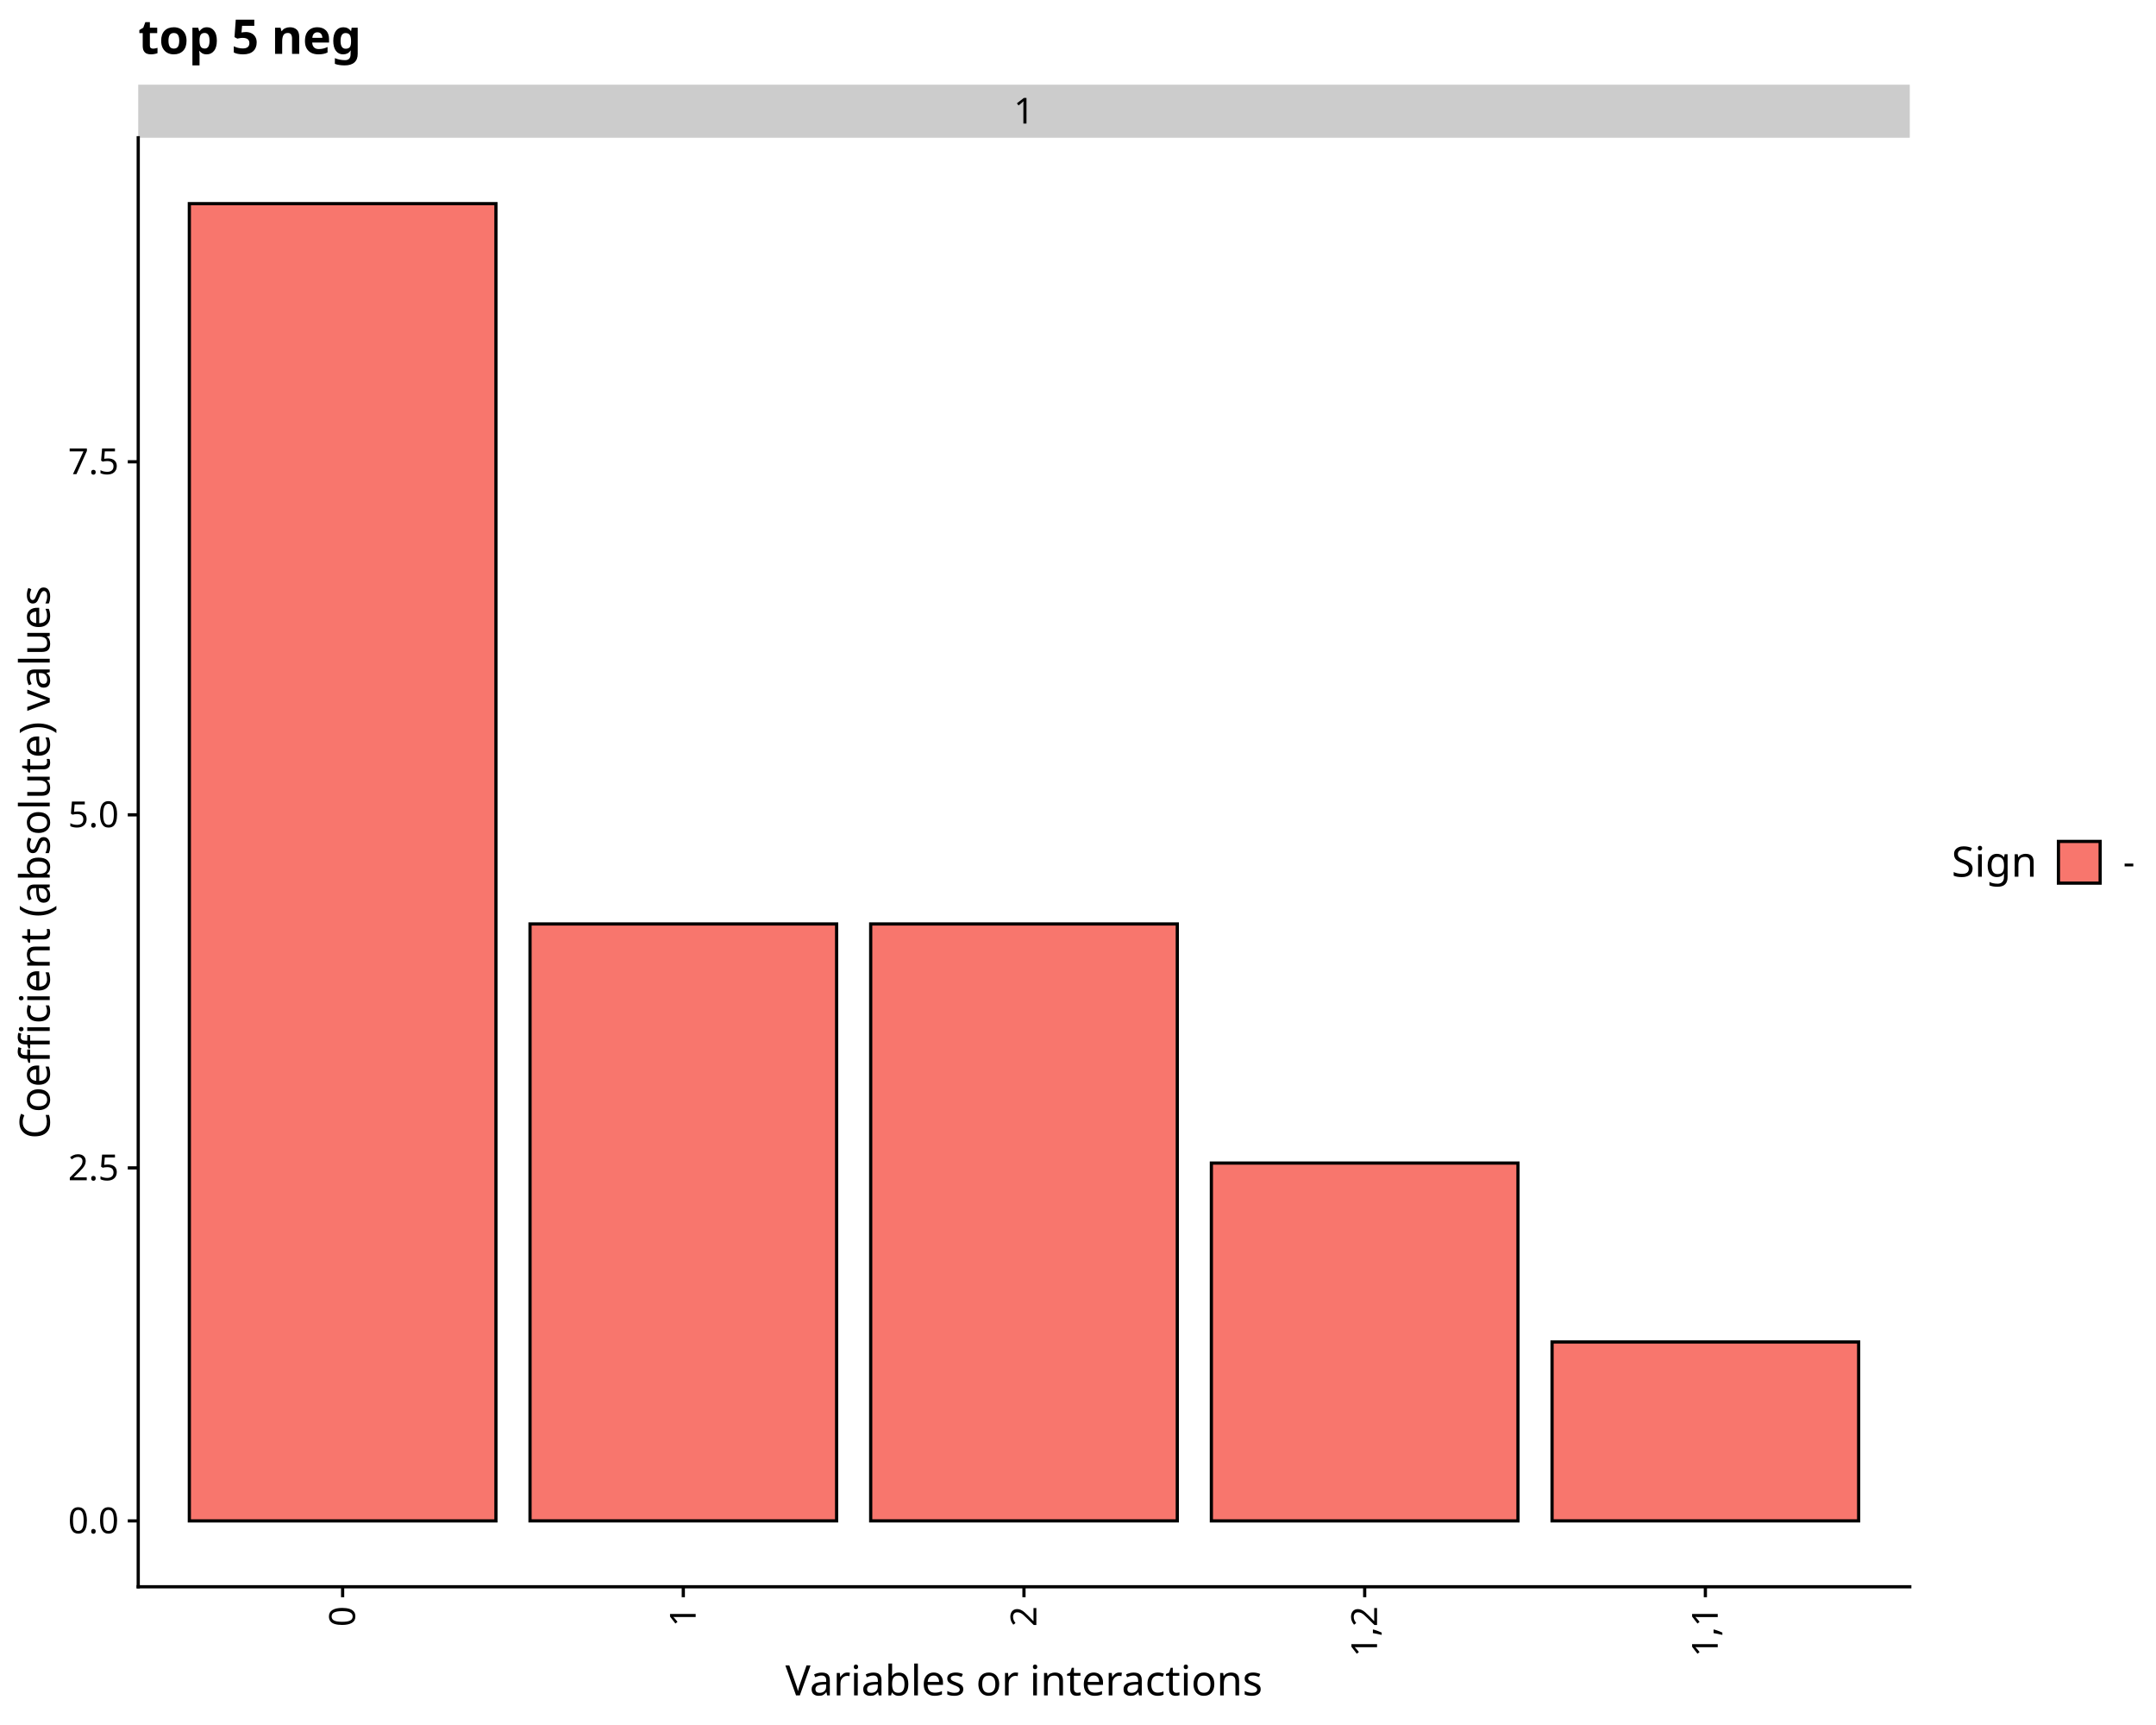
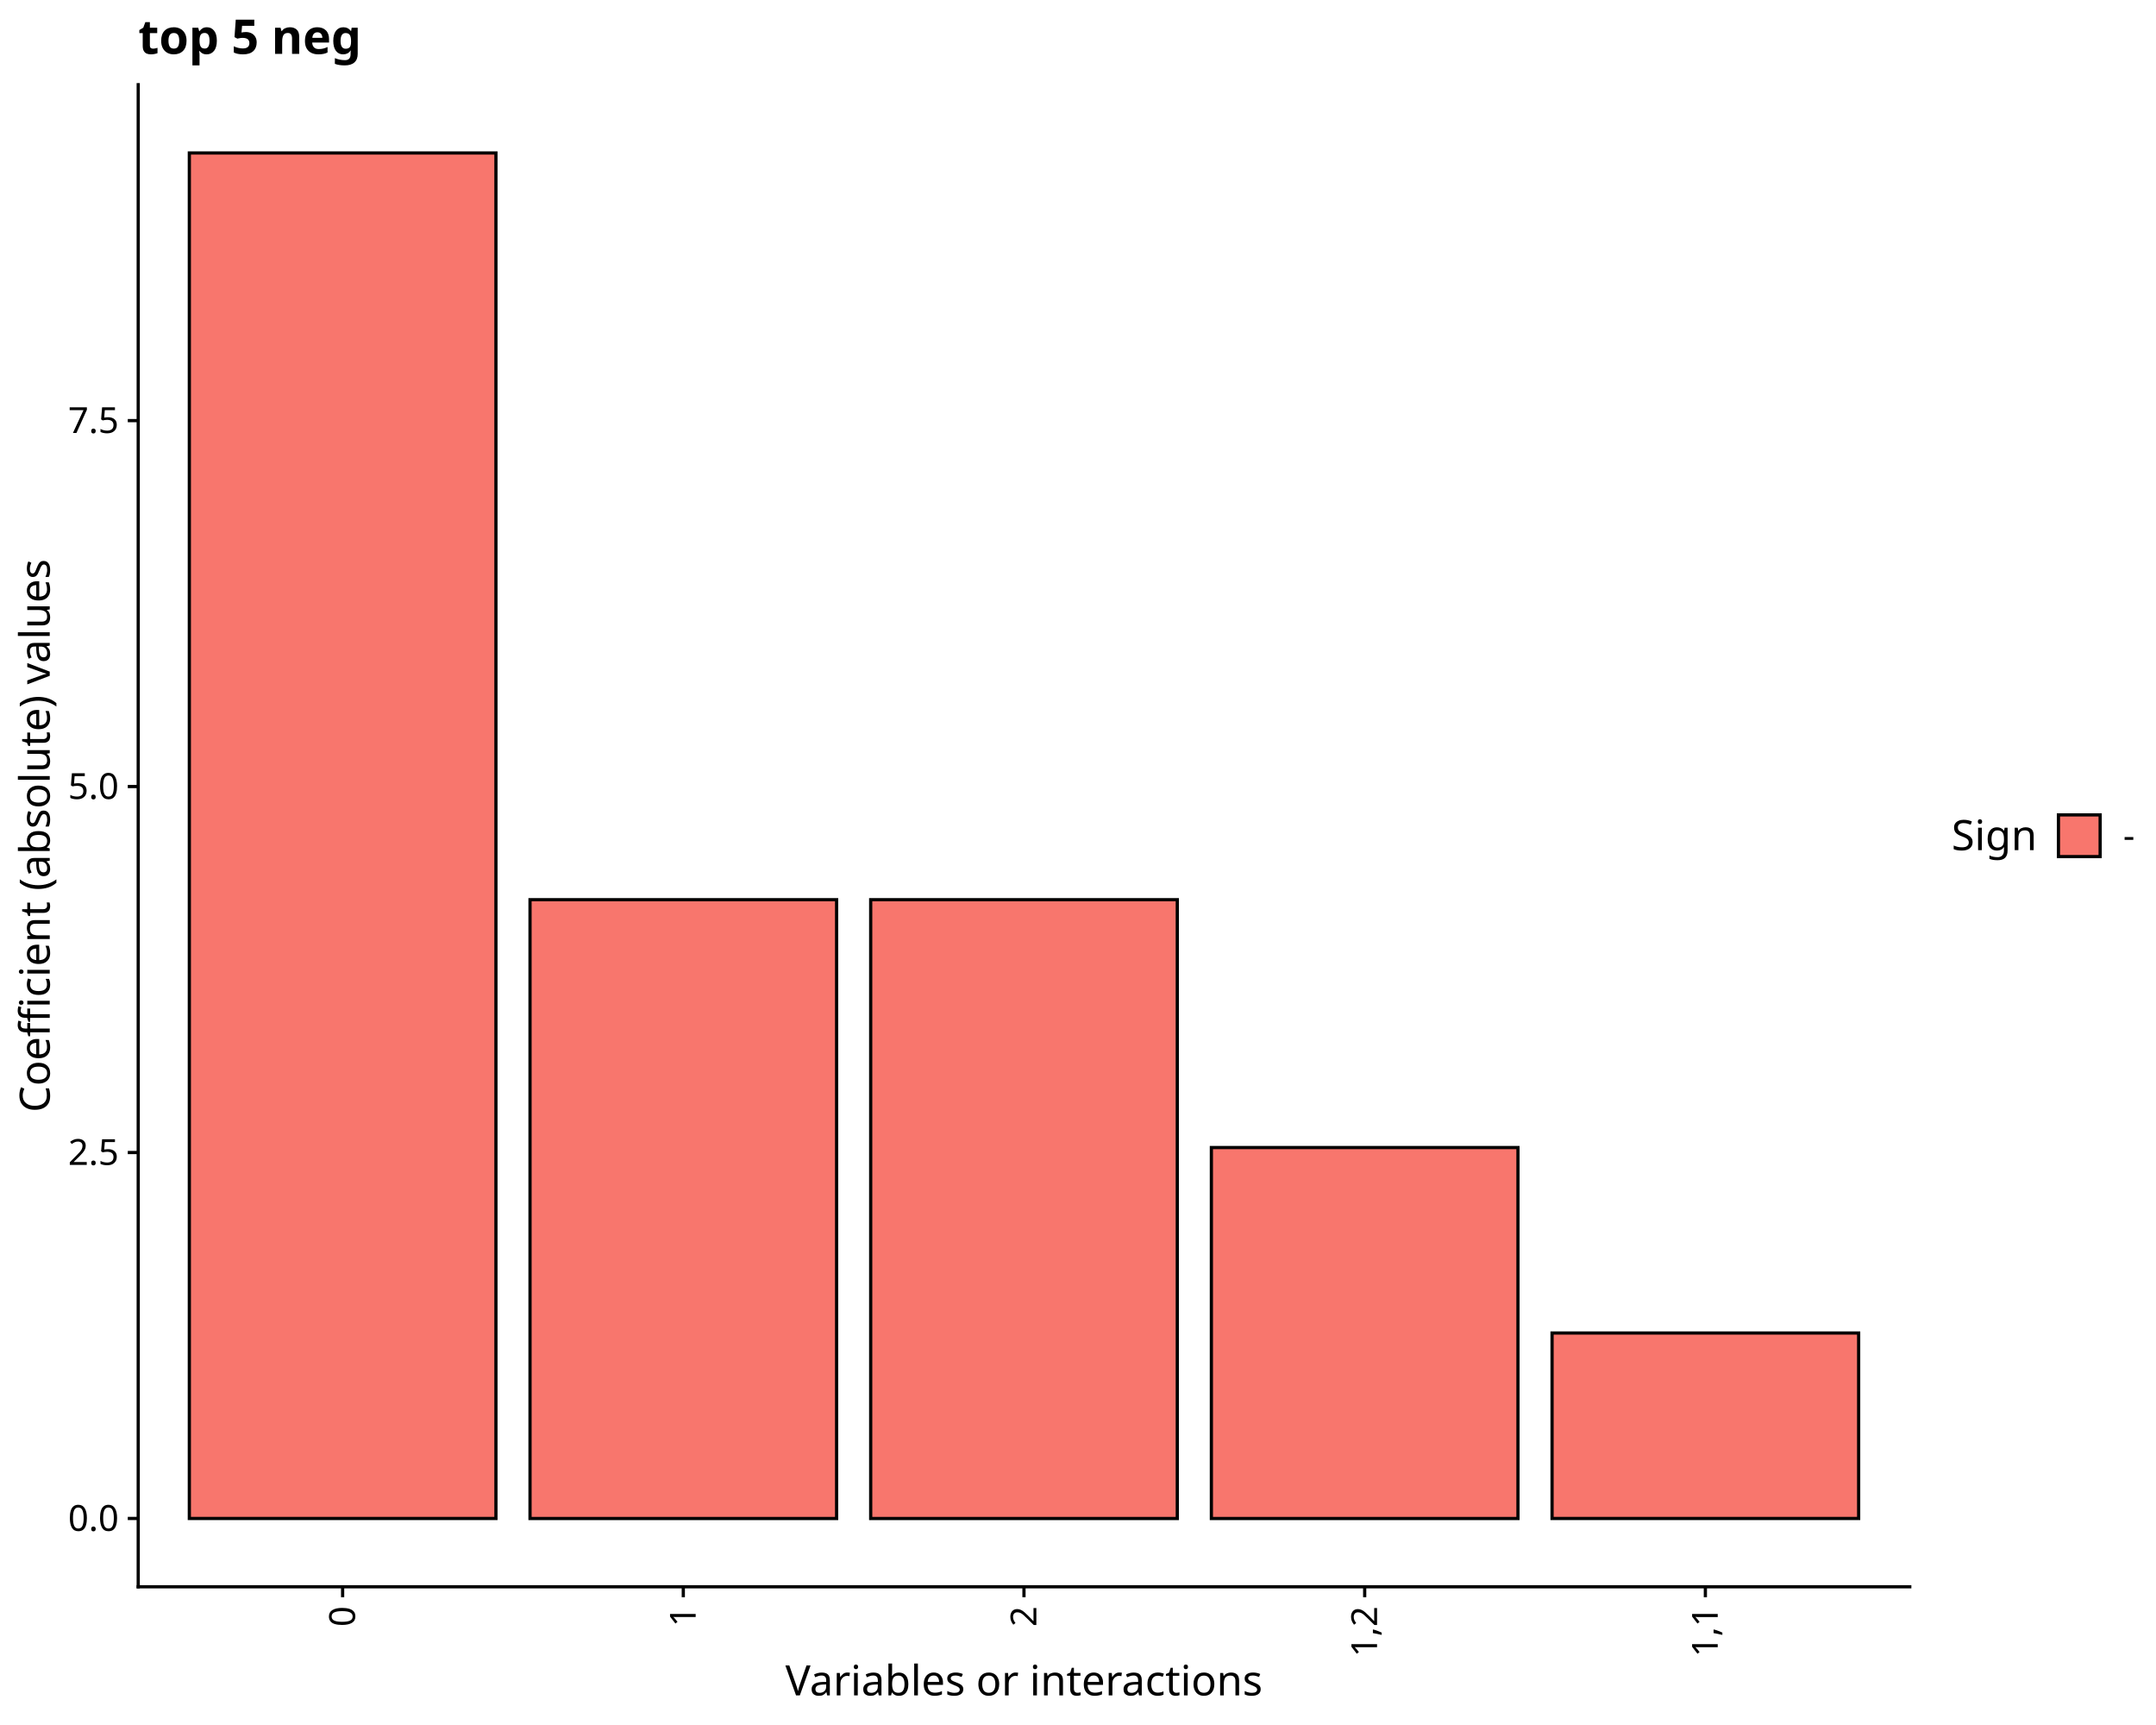
<svg xmlns="http://www.w3.org/2000/svg" class="svglite" data-engine-version="2.0" width="720.00pt" height="576.00pt" viewBox="0 0 720.00 576.00">
  <defs>
    <style type="text/css">
    .svglite line, .svglite polyline, .svglite polygon, .svglite path, .svglite rect, .svglite circle {
      fill: none;
      stroke: #000000;
      stroke-linecap: round;
      stroke-linejoin: round;
      stroke-miterlimit: 10.00;
    }
  </style>
  </defs>
  <rect width="100%" height="100%" style="stroke: none; fill: #FFFFFF;" />
  <defs>
    <clipPath id="cpMC4wMHw3MjAuMDB8MC4wMHw1NzYuMDA=">
      <rect x="0.00" y="0.00" width="720.00" height="576.00" />
    </clipPath>
  </defs>
  <g clip-path="url(#cpMC4wMHw3MjAuMDB8MC4wMHw1NzYuMDA=)">
</g>
  <defs>
-     <clipPath id="cpNDYuMTZ8NjM3Ljc3fDQ2LjAwfDUyOS44NA==">
-       <rect x="46.16" y="46.00" width="591.61" height="483.84" />
+     <clipPath id="cpNDYuMTZ8NjM3Ljc3fDI4LjI4fDUyOS44NA==">
+       <rect x="46.16" y="28.28" width="591.61" height="501.56" />
    </clipPath>
  </defs>
-   <g clip-path="url(#cpNDYuMTZ8NjM3Ljc3fDQ2LjAwfDUyOS44NA==)">
-     <rect x="63.23" y="68.00" width="102.39" height="439.85" style="stroke-width: 1.07; stroke-linecap: butt; stroke-linejoin: miter; fill: #F8766D;" />
-     <rect x="177.00" y="308.52" width="102.39" height="199.32" style="stroke-width: 1.07; stroke-linecap: butt; stroke-linejoin: miter; fill: #F8766D;" />
-     <rect x="290.77" y="308.52" width="102.39" height="199.32" style="stroke-width: 1.07; stroke-linecap: butt; stroke-linejoin: miter; fill: #F8766D;" />
-     <rect x="404.54" y="388.36" width="102.39" height="119.49" style="stroke-width: 1.07; stroke-linecap: butt; stroke-linejoin: miter; fill: #F8766D;" />
-     <rect x="518.31" y="448.10" width="102.39" height="59.74" style="stroke-width: 1.07; stroke-linecap: butt; stroke-linejoin: miter; fill: #F8766D;" />
+   <g clip-path="url(#cpNDYuMTZ8NjM3Ljc3fDI4LjI4fDUyOS44NA==)">
+     <rect x="63.23" y="51.08" width="102.39" height="455.96" style="stroke-width: 1.07; stroke-linecap: butt; stroke-linejoin: miter; fill: #F8766D;" />
+     <rect x="177.00" y="300.42" width="102.39" height="206.63" style="stroke-width: 1.07; stroke-linecap: butt; stroke-linejoin: miter; fill: #F8766D;" />
+     <rect x="290.77" y="300.42" width="102.39" height="206.63" style="stroke-width: 1.07; stroke-linecap: butt; stroke-linejoin: miter; fill: #F8766D;" />
+     <rect x="404.54" y="383.18" width="102.39" height="123.87" style="stroke-width: 1.07; stroke-linecap: butt; stroke-linejoin: miter; fill: #F8766D;" />
+     <rect x="518.31" y="445.11" width="102.39" height="61.93" style="stroke-width: 1.07; stroke-linecap: butt; stroke-linejoin: miter; fill: #F8766D;" />
  </g>
  <g clip-path="url(#cpMC4wMHw3MjAuMDB8MC4wMHw1NzYuMDA=)">
- </g>
-   <defs>
-     <clipPath id="cpNDYuMTZ8NjM3Ljc3fDI4LjI4fDQ2LjAw">
-       <rect x="46.16" y="28.28" width="591.61" height="17.72" />
-     </clipPath>
-   </defs>
-   <g clip-path="url(#cpNDYuMTZ8NjM3Ljc3fDI4LjI4fDQ2LjAw)">
-     <rect x="46.16" y="28.28" width="591.61" height="17.72" style="stroke-width: 1.07; stroke: none; fill: #CCCCCC;" />
-     <text x="341.96" y="41.27" text-anchor="middle" style="font-size: 12.00px; font-family: sans;" textLength="6.67px" lengthAdjust="spacingAndGlyphs">1</text>
-   </g>
-   <g clip-path="url(#cpMC4wMHw3MjAuMDB8MC4wMHw1NzYuMDA=)">
+     <polyline points="46.16,529.84 46.16,28.28 " style="stroke-width: 1.07; stroke-linecap: square;" />
+     <text x="39.68" y="511.17" text-anchor="end" style="font-size: 12.00px; font-family: sans;" textLength="16.68px" lengthAdjust="spacingAndGlyphs">0.0</text>
+     <text x="39.68" y="388.97" text-anchor="end" style="font-size: 12.00px; font-family: sans;" textLength="16.68px" lengthAdjust="spacingAndGlyphs">2.5</text>
+     <text x="39.68" y="266.77" text-anchor="end" style="font-size: 12.00px; font-family: sans;" textLength="16.68px" lengthAdjust="spacingAndGlyphs">5.0</text>
+     <text x="39.68" y="144.57" text-anchor="end" style="font-size: 12.00px; font-family: sans;" textLength="16.68px" lengthAdjust="spacingAndGlyphs">7.5</text>
+     <polyline points="42.67,507.04 46.16,507.04 " style="stroke-width: 1.07; stroke-linecap: butt;" />
+     <polyline points="42.67,384.84 46.16,384.84 " style="stroke-width: 1.07; stroke-linecap: butt;" />
+     <polyline points="42.67,262.64 46.16,262.64 " style="stroke-width: 1.07; stroke-linecap: butt;" />
+     <polyline points="42.67,140.44 46.16,140.44 " style="stroke-width: 1.07; stroke-linecap: butt;" />
    <polyline points="46.16,529.84 637.77,529.84 " style="stroke-width: 1.07; stroke-linecap: square;" />
    <polyline points="114.42,533.33 114.42,529.84 " style="stroke-width: 1.07; stroke-linecap: butt;" />
    <polyline points="228.19,533.33 228.19,529.84 " style="stroke-width: 1.07; stroke-linecap: butt;" />
    <polyline points="341.96,533.33 341.96,529.84 " style="stroke-width: 1.07; stroke-linecap: butt;" />
    <polyline points="455.74,533.33 455.74,529.84 " style="stroke-width: 1.07; stroke-linecap: butt;" />
    <polyline points="569.51,533.33 569.51,529.84 " style="stroke-width: 1.07; stroke-linecap: butt;" />
    <text transform="translate(118.55,536.32) rotate(-90)" text-anchor="end" style="font-size: 12.00px; font-family: sans;" textLength="6.67px" lengthAdjust="spacingAndGlyphs">0</text>
    <text transform="translate(232.32,536.32) rotate(-90)" text-anchor="end" style="font-size: 12.00px; font-family: sans;" textLength="6.67px" lengthAdjust="spacingAndGlyphs">1</text>
    <text transform="translate(346.09,536.32) rotate(-90)" text-anchor="end" style="font-size: 12.00px; font-family: sans;" textLength="6.67px" lengthAdjust="spacingAndGlyphs">2</text>
    <text transform="translate(459.87,536.32) rotate(-90)" text-anchor="end" style="font-size: 12.00px; font-family: sans;" textLength="16.68px" lengthAdjust="spacingAndGlyphs">1,2</text>
    <text transform="translate(573.64,536.32) rotate(-90)" text-anchor="end" style="font-size: 12.00px; font-family: sans;" textLength="16.68px" lengthAdjust="spacingAndGlyphs">1,1</text>
-     <polyline points="46.16,529.84 46.16,46.00 " style="stroke-width: 1.07; stroke-linecap: square;" />
-     <text x="39.68" y="511.98" text-anchor="end" style="font-size: 12.00px; font-family: sans;" textLength="16.68px" lengthAdjust="spacingAndGlyphs">0.0</text>
-     <text x="39.68" y="394.10" text-anchor="end" style="font-size: 12.00px; font-family: sans;" textLength="16.68px" lengthAdjust="spacingAndGlyphs">2.5</text>
-     <text x="39.68" y="276.21" text-anchor="end" style="font-size: 12.00px; font-family: sans;" textLength="16.68px" lengthAdjust="spacingAndGlyphs">5.0</text>
-     <text x="39.68" y="158.33" text-anchor="end" style="font-size: 12.00px; font-family: sans;" textLength="16.68px" lengthAdjust="spacingAndGlyphs">7.5</text>
-     <polyline points="42.67,507.85 46.16,507.85 " style="stroke-width: 1.07; stroke-linecap: butt;" />
-     <polyline points="42.67,389.97 46.16,389.97 " style="stroke-width: 1.07; stroke-linecap: butt;" />
-     <polyline points="42.67,272.08 46.16,272.08 " style="stroke-width: 1.07; stroke-linecap: butt;" />
-     <polyline points="42.67,154.20 46.16,154.20 " style="stroke-width: 1.07; stroke-linecap: butt;" />
    <text x="341.96" y="566.12" text-anchor="middle" style="font-size: 14.00px; font-family: sans;" textLength="150.20px" lengthAdjust="spacingAndGlyphs">Variables or interactions</text>
-     <text transform="translate(16.61,287.92) rotate(-90)" text-anchor="middle" style="font-size: 14.00px; font-family: sans;" textLength="176.67px" lengthAdjust="spacingAndGlyphs">Coefficient (absolute) values</text>
-     <text x="651.72" y="292.74" style="font-size: 14.00px; font-family: sans;" textLength="28.02px" lengthAdjust="spacingAndGlyphs">Sign</text>
-     <rect x="687.42" y="280.96" width="13.93" height="13.93" style="stroke-width: 1.07; stroke-linecap: butt; stroke-linejoin: miter; fill: #F8766D;" />
-     <text x="709.03" y="292.05" style="font-size: 12.00px; font-family: sans;" textLength="4.00px" lengthAdjust="spacingAndGlyphs">-</text>
+     <text transform="translate(16.61,279.06) rotate(-90)" text-anchor="middle" style="font-size: 14.00px; font-family: sans;" textLength="176.67px" lengthAdjust="spacingAndGlyphs">Coefficient (absolute) values</text>
+     <text x="651.72" y="283.88" style="font-size: 14.00px; font-family: sans;" textLength="28.02px" lengthAdjust="spacingAndGlyphs">Sign</text>
+     <rect x="687.42" y="272.10" width="13.93" height="13.93" style="stroke-width: 1.07; stroke-linecap: butt; stroke-linejoin: miter; fill: #F8766D;" />
+     <text x="709.03" y="283.19" style="font-size: 12.00px; font-family: sans;" textLength="4.00px" lengthAdjust="spacingAndGlyphs">-</text>
    <text x="46.16" y="17.99" style="font-size: 16.00px; font-weight: bold; font-family: sans;" textLength="66.73px" lengthAdjust="spacingAndGlyphs">top 5 neg</text>
  </g>
</svg>
